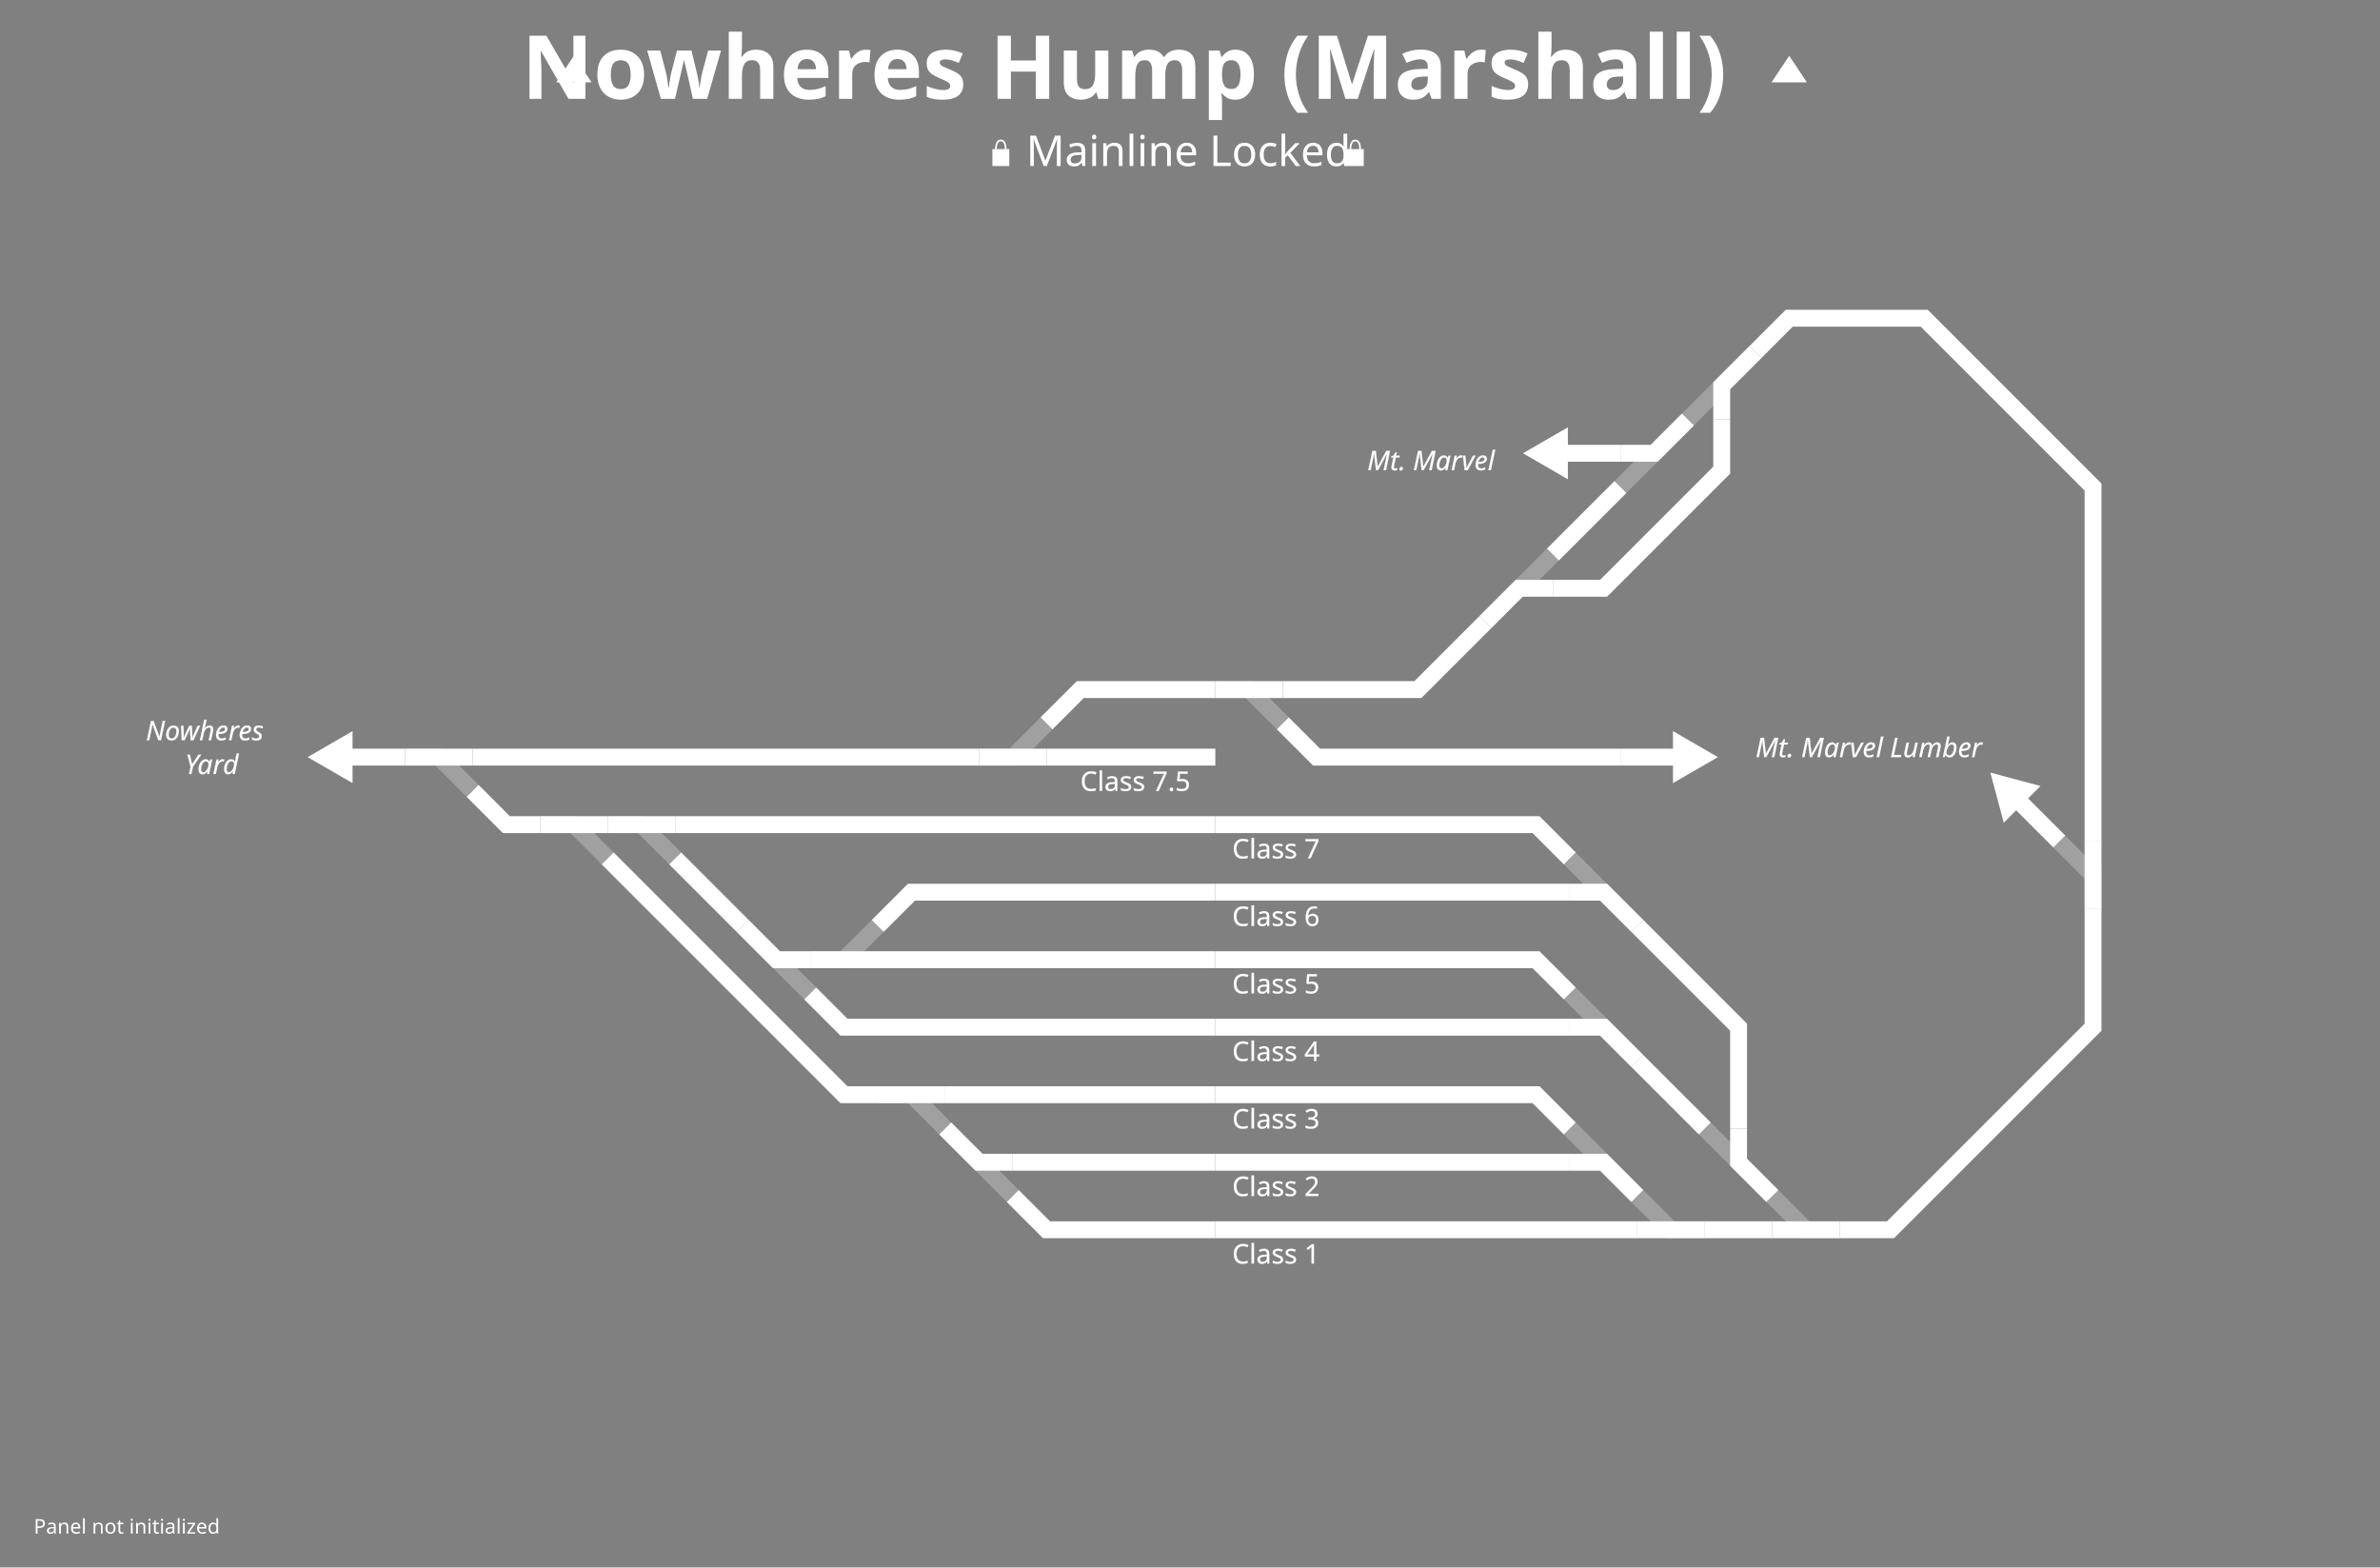
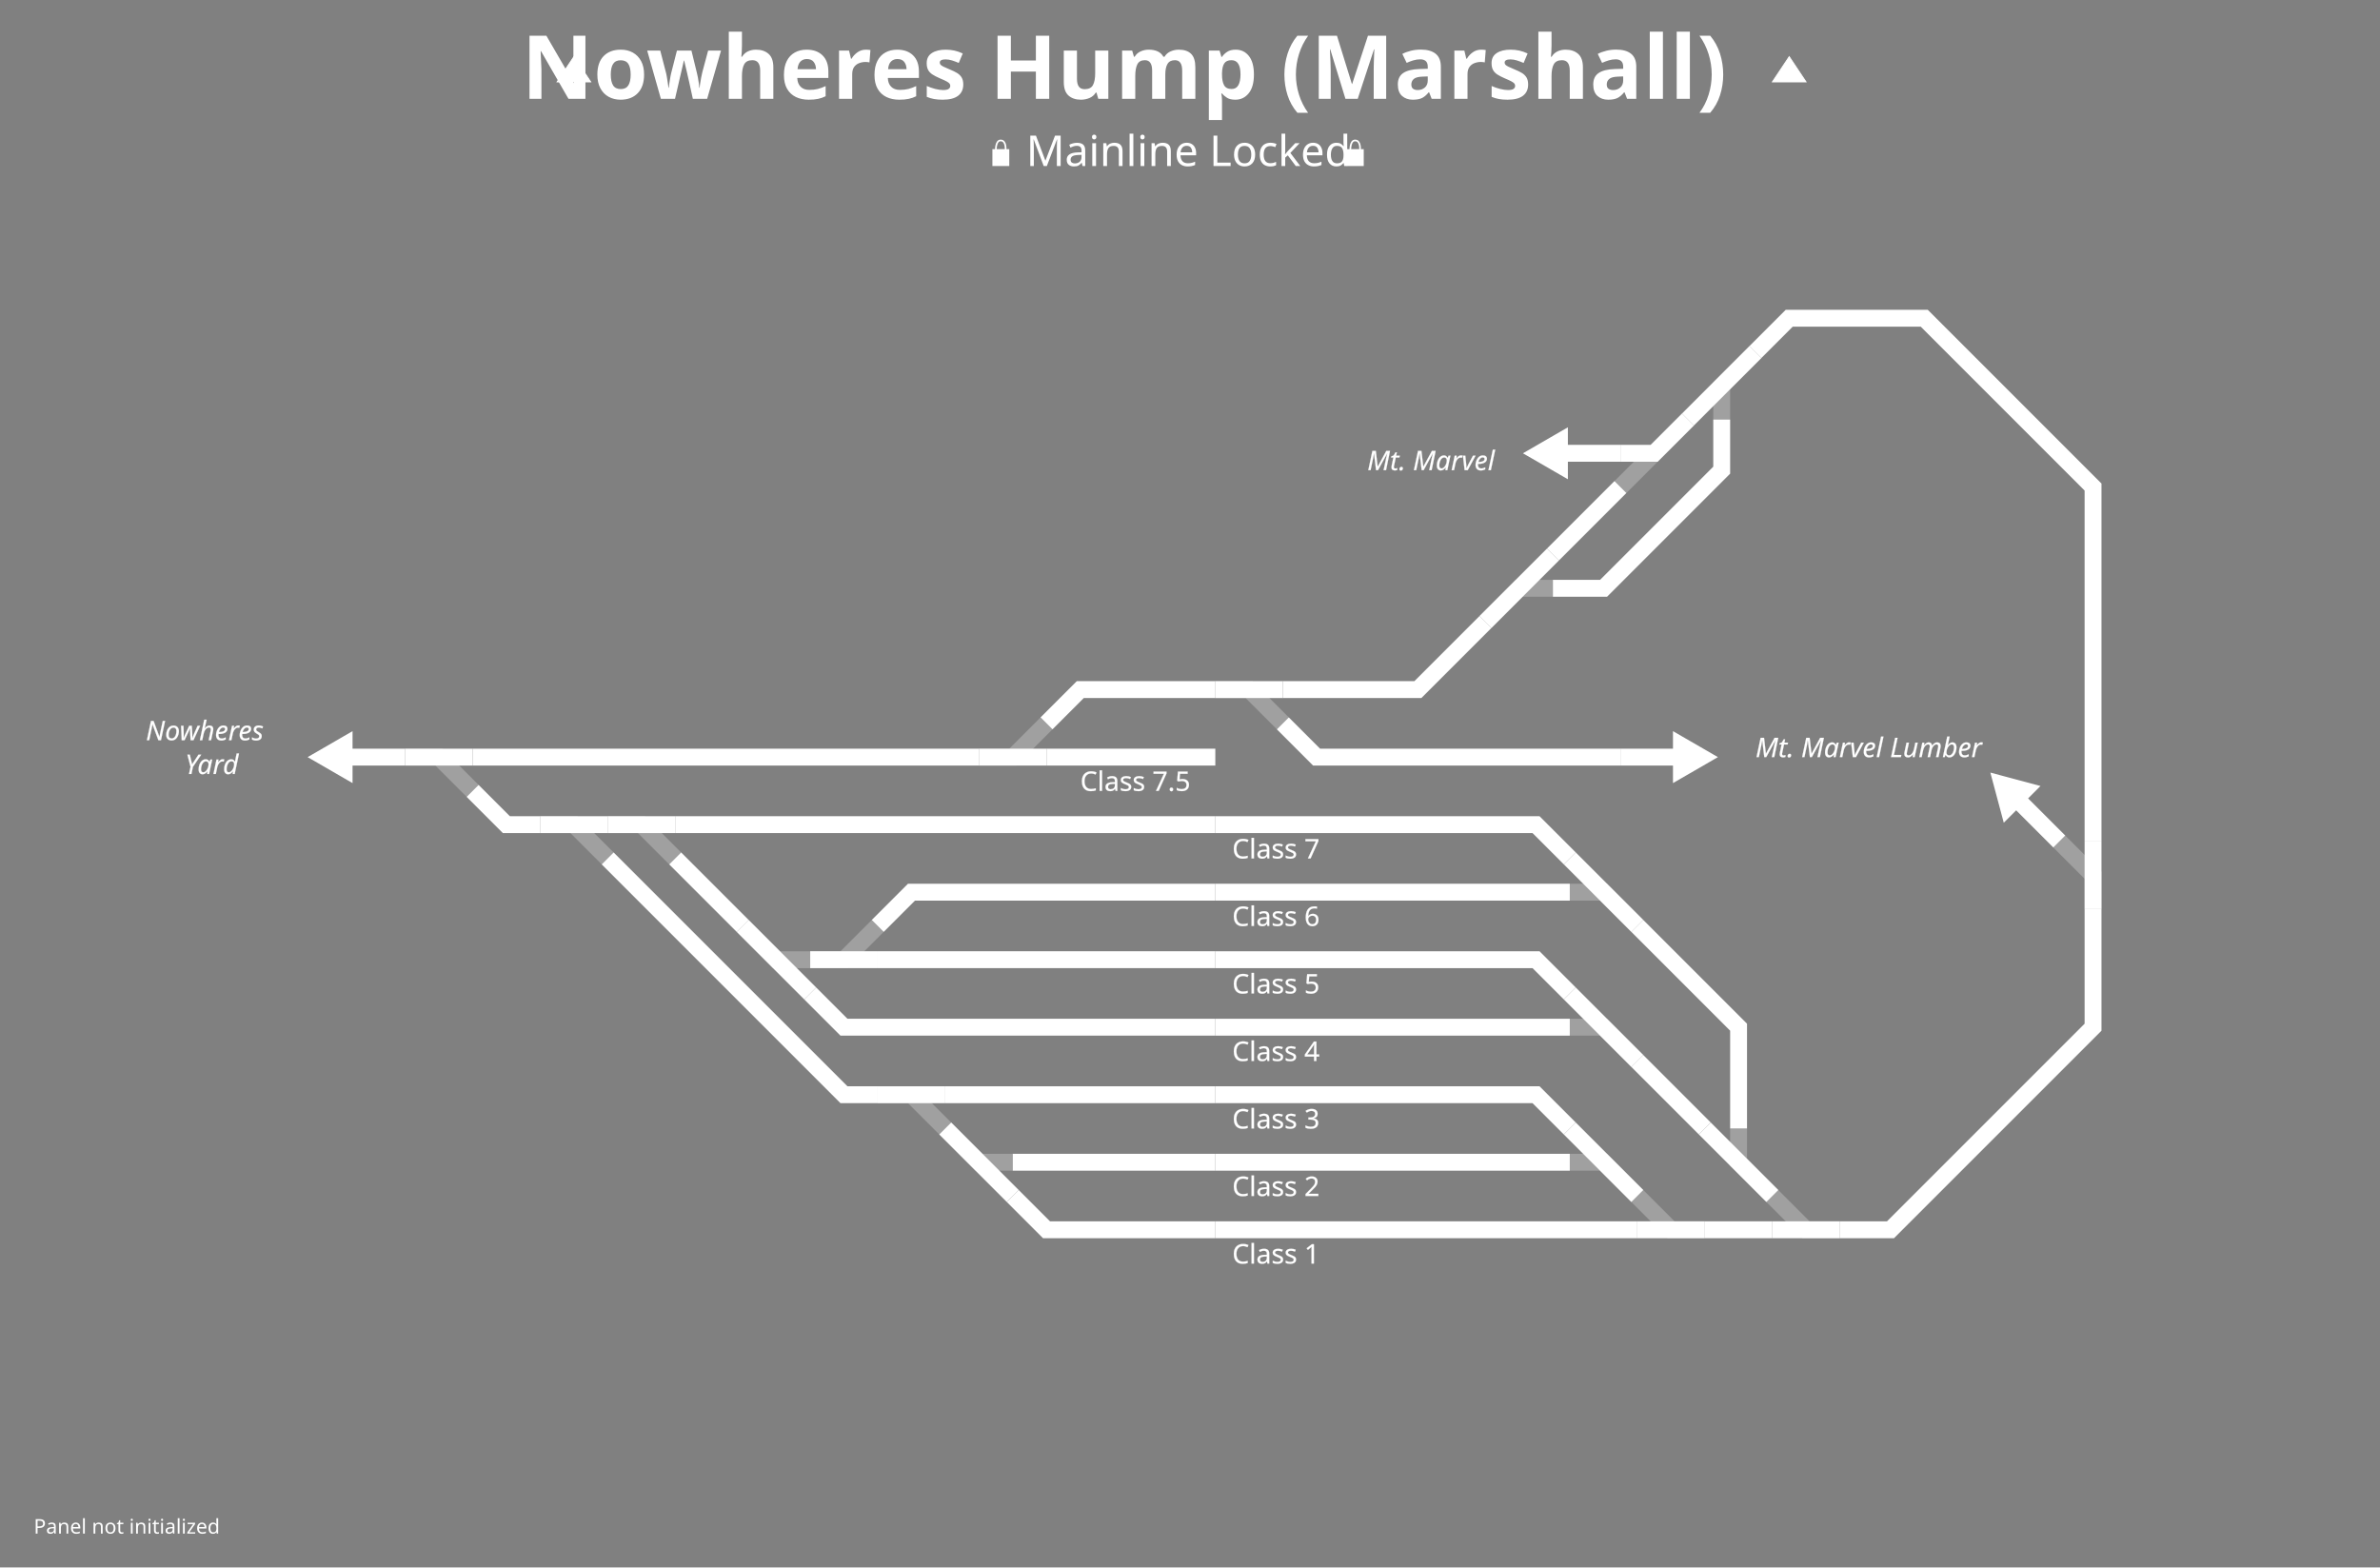
<svg xmlns="http://www.w3.org/2000/svg" xmlns:xlink="http://www.w3.org/1999/xlink" width="1410" height="928.531" id="svg2" version="1.1">
  <defs id="defs4">
    <linearGradient id="linearGradient5066">
      <stop style="stop-color:#000000;stop-opacity:0.188;" offset="0" id="stop5068" />
      <stop style="stop-color:#000000;stop-opacity:0;" offset="1" id="stop5070" />
    </linearGradient>
    <linearGradient id="linearGradient4692">
      <stop id="stop4694" offset="0" style="stop-color:#ffffff;stop-opacity:0.753;" />
      <stop id="stop4696" offset="1" style="stop-color:#ffffff;stop-opacity:0;" />
    </linearGradient>
    <linearGradient id="linearGradient4186">
      <stop style="stop-color:#808080;stop-opacity:1;" offset="0" id="stop4188" />
      <stop style="stop-color:#000000;stop-opacity:0;" offset="1" id="stop4190" />
    </linearGradient>
    <linearGradient id="linearGradient4137" paint="solid">
      <stop style="stop-color:#00ff00;stop-opacity:1;" offset="0" id="stop4139" />
    </linearGradient>
    <linearGradient xlink:href="#linearGradient4186" id="linearGradient4976" gradientUnits="userSpaceOnUse" x1="39.5" y1="75.114" x2="70.5" y2="75.114" />
    <linearGradient xlink:href="#linearGradient4186" id="linearGradient4978" gradientUnits="userSpaceOnUse" x1="39.5" y1="75.114" x2="70.5" y2="75.114" />
    <radialGradient xlink:href="#linearGradient4692" id="radialGradient5060" gradientUnits="userSpaceOnUse" cx="55" cy="75.114" fx="55" fy="75.114" r="15" />
    <radialGradient xlink:href="#linearGradient5066" id="radialGradient5064" gradientUnits="userSpaceOnUse" cx="55" cy="75.114" fx="55" fy="75.114" r="15" />
    <radialGradient xlink:href="#linearGradient4692" id="radialGradient4247" gradientUnits="userSpaceOnUse" cx="55" cy="75.114" fx="55" fy="75.114" r="15" />
    <radialGradient xlink:href="#linearGradient5066" id="radialGradient4249" gradientUnits="userSpaceOnUse" cx="55" cy="75.114" fx="55" fy="75.114" r="15" />
    <radialGradient xlink:href="#linearGradient5066" id="radialGradient4251" gradientUnits="userSpaceOnUse" cx="55" cy="75.114" fx="55" fy="75.114" r="15" />
    <linearGradient xlink:href="#linearGradient4186" id="linearGradient4253" gradientUnits="userSpaceOnUse" x1="39.5" y1="75.114" x2="70.5" y2="75.114" />
    <linearGradient xlink:href="#linearGradient4186" id="linearGradient4255" gradientUnits="userSpaceOnUse" x1="39.5" y1="75.114" x2="70.5" y2="75.114" />
    <marker orient="auto" refY="0" refX="0.6" id="TriangleAuthNBMarker" style="overflow:visible">
      <path id="TriangleAuthNBMarkerPath" d="m 5.77,0 -8.65,5 0,-10 8.65,5 z" style="fill:#00ff00;fill-rule:evenodd;stroke:#00ff00;stroke-width:1pt;marker-start:none" transform="scale(0.2,0.2)" />
    </marker>
    <marker orient="auto" refY="0" refX="-0.6" id="TriangleAuthSBMarker" style="overflow:visible">
      <path id="TriangleAuthSBMarkerPath" d="m 5.77,0 -8.65,5 0,-10 8.65,5 z" style="fill:#00ff00;fill-rule:evenodd;stroke:#00ff00;stroke-width:1pt;marker-start:none" transform="scale(-0.2,-0.2)" />
    </marker>
    <marker orient="auto" refY="0" refX="0.6" id="TriangleOccupiedNBMarker" style="overflow:visible">
      <path id="TriangleOccupiedNBMarkerPath" d="m 5.77,0 -8.65,5 0,-10 8.65,5 z" style="fill:#ff0000;fill-rule:evenodd;stroke:#ff0000;stroke-width:1pt;marker-start:none" transform="scale(0.2,0.2)" />
    </marker>
    <marker orient="auto" refY="0" refX="-0.6" id="TriangleOccupiedSBMarker" style="overflow:visible">
      <path id="TriangleOccupiedSBMarkerPath" d="m 5.77,0 -8.65,5 0,-10 8.65,5 z" style="fill:#ff0000;fill-rule:evenodd;stroke:#ff0000;stroke-width:1pt;marker-start:none" transform="scale(-0.2,-0.2)" />
    </marker>
    <marker orient="auto" refY="0" refX="0" id="TriangleOutM" style="overflow:visible">
      <path id="path4051" d="m 5.77,0 -8.65,5 0,-10 8.65,5 z" style="fill:#ffffff;fill-rule:evenodd;stroke:#ffffff;stroke-width:1pt;marker-start:none" transform="scale(0.25,0.25)" />
    </marker>
    <marker orient="auto" refY="0" refX="0" id="StopM" style="overflow:visible">
      <path id="path4078" d="M 0,5.65 0,-5.65" style="fill:none;stroke:#ffffff;stroke-width:2pt" transform="scale(0.4,0.4)" />
    </marker>
    <marker orient="auto" refY="0" refX="0" id="TriangleInM" style="overflow:visible">
      <path id="path4042" d="m 5.77,0 -8.65,5 0,-10 8.65,5 z" style="fill:#ffffff;fill-rule:evenodd;stroke:#ffffff;stroke-width:1pt;marker-start:none" transform="scale(-0.25,-0.25)" />
    </marker>
    <symbol id="turnout_0deg">
      <path style="fill:none;stroke:#ffffff;stroke-width:10;stroke-linecap:butt;stroke-linejoin:miter;stroke-miterlimit:4;stroke-opacity:0.25;stroke-dasharray:none" d="m 80,300 40,0" id="path3179" />
      <path id="path3181" d="m 80,280 20,20" style="fill:none;stroke:#ffffff;stroke-width:10;stroke-linecap:butt;stroke-linejoin:miter;stroke-miterlimit:4;stroke-opacity:0.25;stroke-dasharray:none" />
    </symbol>
    <symbol id="turnout_45deg">
      <path id="path3201" d="m 260,360 40,40" style="fill:none;stroke:#ffffff;stroke-width:10;stroke-linecap:butt;stroke-linejoin:miter;stroke-miterlimit:4;stroke-opacity:0.25;stroke-dasharray:none" />
      <path style="fill:none;stroke:#ffffff;stroke-width:10;stroke-linecap:butt;stroke-linejoin:miter;stroke-miterlimit:4;stroke-opacity:0.25;stroke-dasharray:none" d="m 260,380 20,0" id="path3203" />
    </symbol>
    <symbol id="ds">
      <path id="path3193" d="m 200,520 30,0" style="fill:none;stroke:#ffffff;stroke-width:10;stroke-linecap:butt;stroke-linejoin:miter;stroke-miterlimit:4;stroke-opacity:0.25;stroke-dasharray:none" />
      <path id="path3195" d="m 210,500 20,20" style="fill:none;stroke:#ffffff;stroke-width:10;stroke-linecap:butt;stroke-linejoin:round;stroke-miterlimit:4;stroke-opacity:0.25;stroke-dasharray:none" />
      <use height="690.115" width="1047.958" y="0" x="0" xlink:href="#doubleslip_guard" id="use3197" />
    </symbol>
    <symbol id="turnout_0deg_normal">
      <path id="turnout_0deg_normalSelected" d="m 80,300 40,0" style="fill:none;stroke:#ffffff;stroke-width:10;stroke-linecap:butt;stroke-linejoin:miter;stroke-miterlimit:4;stroke-opacity:1;stroke-dasharray:none;cursor:pointer" />
      <path style="fill:none;stroke:#ffffff;stroke-width:10;stroke-linecap:butt;stroke-linejoin:miter;stroke-miterlimit:4;stroke-opacity:0.25;stroke-dasharray:none;cursor:pointer" d="m 80,280 20,20" id="turnout_0deg_reverseUnselected" />
    </symbol>
    <symbol id="turnout_0deg_reverse">
      <path style="fill:none;stroke:#ffffff;stroke-width:10;stroke-linecap:butt;stroke-linejoin:miter;stroke-miterlimit:4;stroke-opacity:1;stroke-dasharray:none;cursor:pointer" d="m 80,280 20,20 20,0" id="turnout_0deg_reverseSelected" />
      <path id="turnout_0deg_normalUnselected" d="m 80,300 20,0" style="fill:none;stroke:#ffffff;stroke-width:10;stroke-linecap:butt;stroke-linejoin:miter;stroke-miterlimit:4;stroke-opacity:0.25;stroke-dasharray:none;cursor:pointer" />
    </symbol>
    <symbol id="turnout_45deg_reverse">
      <path id="turnout_45deg_reverseSelected" d="m 260,380 20,0 20,20" style="fill:none;stroke:#ffffff;stroke-width:10;stroke-linecap:butt;stroke-linejoin:miter;stroke-miterlimit:4;stroke-opacity:1;stroke-dasharray:none;cursor:pointer" />
      <path style="fill:none;stroke:#ffffff;stroke-width:10;stroke-linecap:butt;stroke-linejoin:miter;stroke-miterlimit:4;stroke-opacity:0.25;stroke-dasharray:none;cursor:pointer" d="m 260,360 20,20" id="turnout_45deg_normalUnselected" />
    </symbol>
    <symbol id="turnout_45deg_normal">
      <path style="fill:none;stroke:#ffffff;stroke-width:10;stroke-linecap:butt;stroke-linejoin:miter;stroke-miterlimit:4;stroke-opacity:1;stroke-dasharray:none;cursor:pointer" d="m 260,360 40,40" id="turnout_45deg_normalSelected" />
      <path id="turnout_45deg_reverseUnselected" d="m 260,380 20,0" style="fill:none;stroke:#ffffff;stroke-width:10;stroke-linecap:butt;stroke-linejoin:miter;stroke-miterlimit:4;stroke-opacity:0.25;stroke-dasharray:none;cursor:pointer" />
    </symbol>
    <symbol id="ds_normal">
      <path style="fill:none;stroke:#ffffff;stroke-width:10;stroke-linecap:butt;stroke-linejoin:miter;stroke-miterlimit:4;stroke-opacity:1;stroke-dasharray:none;cursor:pointer" d="m 200,520 30,0" id="ds_normal_selected" />
      <path style="fill:none;stroke:#ffffff;stroke-width:10;stroke-linecap:butt;stroke-linejoin:round;stroke-miterlimit:4;stroke-opacity:0.25;stroke-dasharray:none;cursor:pointer" d="m 210,500 20,20" id="ds_normal_unselected" />
      <use id="ds_normal_guard" xlink:href="#doubleslip_guard" x="0" y="0" width="1047.958" height="690.115" />
    </symbol>
    <symbol id="ds_reverse">
      <path id="ds_reverse_selected" d="m 210,500 20,20 2.071,0" style="fill:none;stroke:#ffffff;stroke-width:10;stroke-linecap:butt;stroke-linejoin:round;stroke-miterlimit:4;stroke-opacity:1;stroke-dasharray:none;cursor:pointer" />
      <path id="ds_reverse_unselected" d="m 200,520 30,0" style="fill:none;stroke:#ffffff;stroke-width:10;stroke-linecap:butt;stroke-linejoin:miter;stroke-miterlimit:4;stroke-opacity:0.25;stroke-dasharray:none;cursor:pointer" />
      <use height="690.115" width="1047.958" y="0" x="0" xlink:href="#doubleslip_guard" id="ds_reverse_guard" />
    </symbol>
    <symbol id="doubleslip_guard">
      <path style="fill:none;stroke:#ffffff;stroke-width:2;stroke-linecap:butt;stroke-linejoin:round;stroke-miterlimit:4;stroke-opacity:0.25;stroke-dasharray:none;cursor:pointer" d="m 221,501 12,12 10,0" id="path3187" />
      <path id="path3189" d="m 210,527 7,0" style="fill:none;stroke:#ffffff;stroke-width:2;stroke-linecap:butt;stroke-linejoin:round;stroke-miterlimit:4;stroke-opacity:0.25;stroke-dasharray:none;cursor:pointer" />
    </symbol>
    <symbol id="dblxovr_0deg_normal">
      <path style="opacity:0.203;fill:none;stroke:#ffffff;stroke-width:10;stroke-linecap:butt;stroke-linejoin:miter;stroke-miterlimit:4;stroke-opacity:1;stroke-dasharray:none;cursor:pointer" d="m 600,574.094 20,0 40,-40 20,0" id="path3963" />
      <path style="fill:none;stroke:#ffffff;stroke-width:10;stroke-linecap:butt;stroke-linejoin:miter;stroke-miterlimit:4;stroke-opacity:1;stroke-dasharray:none;cursor:pointer" d="m 600,534.094 80,0" id="path3965" />
      <path id="path3967" d="m 600,534.094 20,0 16.461,16.461" style="opacity:0.198;fill:none;stroke:#ffffff;stroke-width:10;stroke-linecap:butt;stroke-linejoin:miter;stroke-miterlimit:4;stroke-opacity:1;stroke-dasharray:none;cursor:pointer" />
      <path id="path3969" d="m 600,574.094 80,0" style="fill:none;stroke:#ffffff;stroke-width:10;stroke-linecap:butt;stroke-linejoin:miter;stroke-miterlimit:4;stroke-opacity:1;stroke-dasharray:none;cursor:pointer" />
      <path style="opacity:0.198;fill:none;stroke:#ffffff;stroke-width:10;stroke-linecap:butt;stroke-linejoin:miter;stroke-miterlimit:4;stroke-opacity:1;stroke-dasharray:none;cursor:pointer" d="m 680,574.094 -20,0 -16.461,-16.461" id="path3973" />
    </symbol>
    <symbol id="dblxovr_0deg_reverse">
      <path transform="translate(0,3.979257)" id="path3953" d="m 600,570.115 20,0 40,-40 20,0" style="fill:none;stroke:#ffffff;stroke-width:10;stroke-linecap:butt;stroke-linejoin:miter;stroke-miterlimit:4;stroke-opacity:1;stroke-dasharray:none;cursor:pointer" />
      <path id="path3959" d="m 600,574.094 80,0" style="opacity:0.25;fill:none;stroke:#ffffff;stroke-width:10;stroke-linecap:butt;stroke-linejoin:miter;stroke-miterlimit:4;stroke-opacity:1;stroke-dasharray:none;cursor:pointer" />
      <path style="fill:none;stroke:#ffffff;stroke-width:10;stroke-linecap:butt;stroke-linejoin:miter;stroke-miterlimit:4;stroke-opacity:1;stroke-dasharray:none;cursor:pointer" d="m 600,534.094 20,0 40,40 20,0" id="path3955" />
      <path style="opacity:0.25;fill:none;stroke:#ffffff;stroke-width:10;stroke-linecap:butt;stroke-linejoin:miter;stroke-miterlimit:4;stroke-opacity:1;stroke-dasharray:none;cursor:pointer" d="m 600,534.094 80,0" id="path3961" />
    </symbol>
    <symbol id="dblxovr_45deg_normal">
      <path style="opacity:0.25;fill:none;stroke:#ffffff;stroke-width:10;stroke-linecap:butt;stroke-linejoin:miter;stroke-miterlimit:4;stroke-opacity:1;stroke-dasharray:none;cursor:pointer" d="m 740,594.094 0,25" id="path3916" />
      <path style="opacity:0.25;fill:none;stroke:#ffffff;stroke-width:10;stroke-linecap:butt;stroke-linejoin:miter;stroke-miterlimit:4;stroke-opacity:1;stroke-dasharray:none;cursor:pointer" d="m 710,624.094 60,0" id="path3918" />
      <path style="fill:none;stroke:#ffffff;stroke-width:10;stroke-linecap:butt;stroke-linejoin:miter;stroke-miterlimit:4;stroke-opacity:1;stroke-dasharray:none;cursor:pointer" d="m 720,574.094 70,70" id="path3920" />
      <path id="path3922" d="m 690,604.094 70,70" style="fill:none;stroke:#ffffff;stroke-width:10;stroke-linecap:butt;stroke-linejoin:miter;stroke-miterlimit:4;stroke-opacity:1;stroke-dasharray:none;cursor:pointer" />
      <path id="path3924" d="m 740,629.094 0,25" style="opacity:0.25;fill:none;stroke:#ffffff;stroke-width:10;stroke-linecap:butt;stroke-linejoin:miter;stroke-miterlimit:4;stroke-opacity:1;stroke-dasharray:none;cursor:pointer" />
    </symbol>
    <symbol id="dblxovr_45deg_reverse">
      <path id="path3122" d="m 720,574.094 20,20 0,60 20,20" style="fill:none;stroke:#ffffff;stroke-width:10;stroke-linecap:butt;stroke-linejoin:miter;stroke-miterlimit:4;stroke-opacity:1;stroke-dasharray:none;cursor:pointer" />
      <path id="path3124" d="m 690,604.094 20,20 60,0 20,20" style="fill:none;stroke:#ffffff;stroke-width:10;stroke-linecap:butt;stroke-linejoin:miter;stroke-miterlimit:4;stroke-opacity:1;stroke-dasharray:none;cursor:pointer" />
      <path id="path3912" d="m 720,574.094 70,70" style="opacity:0.25;fill:none;stroke:#ffffff;stroke-width:10;stroke-linecap:butt;stroke-linejoin:miter;stroke-miterlimit:4;stroke-opacity:1;stroke-dasharray:none;cursor:pointer" />
      <path style="opacity:0.25;fill:none;stroke:#ffffff;stroke-width:10;stroke-linecap:butt;stroke-linejoin:miter;stroke-miterlimit:4;stroke-opacity:1;stroke-dasharray:none;cursor:pointer" d="m 690,604.094 70,70" id="path3914" />
    </symbol>
  </defs>
  <g id="backgroundLayer" transform="translate(0,-312.2474)">
    <rect style="fill:#808080;fill-opacity:1;fill-rule:evenodd;stroke:none" id="panelBackgroundSmall" width="1047.958" height="690.115" x="0" y="312.247" />
    <rect y="312.247" x="0" height="928.531" width="1410" id="panelBackground" style="fill:#808080;fill-opacity:1;fill-rule:evenodd;stroke:none" />
  </g>
  <g id="textLayer" transform="translate(0,-3.979763)" style="display:inline">
    <text xml:space="preserve" style="font-size:52.338px;font-style:normal;font-variant:normal;font-weight:bold;font-stretch:normal;text-align:center;line-height:125%;letter-spacing:0px;word-spacing:0px;writing-mode:lr-tb;text-anchor:middle;fill:#ffffff;fill-opacity:1;stroke:none;font-family:Trebuchet MS;-inkscape-font-specification:Trebuchet MS Bold" x="700" y="62.511" id="panelTitle">
      <tspan id="tspan3823" x="700" y="62.511">Nowheres Hump (Marshall)</tspan>
    </text>
    <text id="panelStatus" y="912.511" x="20" style="font-size:12px;font-style:normal;font-variant:normal;font-weight:normal;font-stretch:normal;text-align:start;line-height:125%;letter-spacing:0px;word-spacing:0px;writing-mode:lr-tb;text-anchor:start;fill:#ffffff;fill-opacity:1;stroke:none;font-family:Trebuchet MS;-inkscape-font-specification:Trebuchet MS" xml:space="preserve">
      <tspan y="912.511" x="20" id="tspanPanelStatus">Panel not initialized</tspan>
    </text>
    <path style="fill:#ffffff;fill-opacity:1;stroke:#ffffff;stroke-width:0.5px;stroke-linecap:butt;stroke-linejoin:miter;stroke-opacity:1" d="m 340,37.511 -10,15 20,0 z" id="leftLevelTriangle" />
    <use x="0" y="0" xlink:href="#leftLevelTriangle" id="rightLevelTriangle" transform="translate(720,0)" width="1047.958" height="690.115" />
    <g id="mainlineLockedGroup" transform="translate(207.9322,-1.762709)">
      <text xml:space="preserve" style="font-size:25.23px;font-style:normal;font-variant:normal;font-weight:normal;font-stretch:normal;text-align:start;line-height:125%;letter-spacing:0px;word-spacing:0px;writing-mode:lr-tb;text-anchor:start;fill:#ffffff;fill-opacity:1;stroke:none;font-family:Trebuchet MS;-inkscape-font-specification:Trebuchet MS" x="400" y="104.094" id="mainlineLockedText">
        <tspan y="104.094" x="400" id="tspan3321">Mainline Locked</tspan>
      </text>
      <g id="leftLock">
        <rect id="lockBody" width="10" height="10" x="380" y="94.094" style="fill:#ffffff;fill-opacity:1;stroke:none" />
        <path style="fill:none;stroke:#ffffff;stroke-width:1px;stroke-linecap:butt;stroke-linejoin:miter;stroke-opacity:1" d="m 382.068,94.274 c 0,0 -0.12,-5.383 2.818,-5.323 3.358,-0.06 2.924,5.323 2.924,5.323" id="path4159" />
      </g>
      <use height="690.115" width="1047.958" transform="translate(210,1.3237304e-6)" id="rightLock" xlink:href="#leftLock" y="0" x="0" />
    </g>
  </g>
  <g id="industrialTrackLayer" transform="translate(0,-3.979763)" style="display:inline">
    <g id="g3187" transform="translate(40,158.4167)">
-       <path style="fill:none;stroke:#ffffff;stroke-width:10;stroke-linecap:butt;stroke-linejoin:miter;stroke-miterlimit:4;stroke-opacity:1;stroke-dasharray:none" d="m 440,414.094 -20,0 -20,-20" id="TO415.N" />
-       <path id="TO415.R" d="m 440,434.094 c -13.333,-13.333 -26.667,-26.667 -40,-40" style="opacity:0.25;fill:none;stroke:#ffffff;stroke-width:10;stroke-linecap:butt;stroke-linejoin:miter;stroke-miterlimit:4;stroke-opacity:1;stroke-dasharray:none" />
+       <path style="opacity:0.25;fill:none;stroke:#ffffff;stroke-width:10;stroke-linecap:butt;stroke-linejoin:miter;stroke-miterlimit:4;stroke-opacity:1;stroke-dasharray:none" d="m 440,414.094 -20,0 -20,-20" id="TO415.N" />
+       <path id="TO415.R" d="m 440,434.094 c -13.333,-13.333 -26.667,-26.667 -40,-40" style="fill:none;stroke:#ffffff;stroke-width:10;stroke-linecap:butt;stroke-linejoin:miter;stroke-miterlimit:4;stroke-opacity:1;stroke-dasharray:none" />
    </g>
    <g id="g126" transform="translate(160,278.4167)">
-       <path style="fill:none;stroke:#ffffff;stroke-width:10;stroke-linecap:butt;stroke-linejoin:miter;stroke-miterlimit:4;stroke-opacity:1;stroke-dasharray:none" d="m 440,414.094 -20,0 -20,-20" id="TO414.N" />
-       <path id="TO414.R" d="m 440,434.094 c -13.333,-13.333 -26.667,-26.667 -40,-40" style="opacity:0.25;fill:none;stroke:#ffffff;stroke-width:10;stroke-linecap:butt;stroke-linejoin:miter;stroke-miterlimit:4;stroke-opacity:1;stroke-dasharray:none" />
+       <path style="opacity:0.25;fill:none;stroke:#ffffff;stroke-width:10;stroke-linecap:butt;stroke-linejoin:miter;stroke-miterlimit:4;stroke-opacity:1;stroke-dasharray:none" d="m 440,414.094 -20,0 -20,-20" id="TO414.N" />
+       <path id="TO414.R" d="m 440,434.094 c -13.333,-13.333 -26.667,-26.667 -40,-40" style="fill:none;stroke:#ffffff;stroke-width:10;stroke-linecap:butt;stroke-linejoin:miter;stroke-miterlimit:4;stroke-opacity:1;stroke-dasharray:none" />
    </g>
    <g id="g130" transform="matrix(1,0,0,-1,480,766.6057)">
-       <path style="fill:none;stroke:#ffffff;stroke-width:10;stroke-linecap:butt;stroke-linejoin:miter;stroke-miterlimit:4;stroke-opacity:1;stroke-dasharray:none" d="m 440,414.094 -20,0 -20,-20" id="TOxx.N" />
-       <path id="TOxx.R" d="m 440,434.094 c -13.333,-13.333 -26.667,-26.667 -40,-40" style="opacity:0.25;fill:none;stroke:#ffffff;stroke-width:10;stroke-linecap:butt;stroke-linejoin:miter;stroke-miterlimit:4;stroke-opacity:1;stroke-dasharray:none" />
+       <path style="opacity:0.25;fill:none;stroke:#ffffff;stroke-width:10;stroke-linecap:butt;stroke-linejoin:miter;stroke-miterlimit:4;stroke-opacity:1;stroke-dasharray:none" d="m 440,414.094 -20,0 -20,-20" id="TOxx.N" />
+       <path id="TOxx.R" d="m 440,434.094 c -13.333,-13.333 -26.667,-26.667 -40,-40" style="fill:none;stroke:#ffffff;stroke-width:10;stroke-linecap:butt;stroke-linejoin:miter;stroke-miterlimit:4;stroke-opacity:1;stroke-dasharray:none" />
    </g>
    <g id="g134" transform="matrix(0,1,-1,0,1434.094,-187.4888)">
-       <path style="fill:none;stroke:#ffffff;stroke-width:10;stroke-linecap:butt;stroke-linejoin:miter;stroke-miterlimit:4;stroke-opacity:1;stroke-dasharray:none" d="m 440,414.094 -20,0 -20,-20" id="TOyy.N" />
-       <path id="TOyy.R" d="m 440,434.094 c -13.333,-13.333 -26.667,-26.667 -40,-40" style="opacity:0.25;fill:none;stroke:#ffffff;stroke-width:10;stroke-linecap:butt;stroke-linejoin:miter;stroke-miterlimit:4;stroke-opacity:1;stroke-dasharray:none" />
+       <path style="opacity:0.25;fill:none;stroke:#ffffff;stroke-width:10;stroke-linecap:butt;stroke-linejoin:miter;stroke-miterlimit:4;stroke-opacity:1;stroke-dasharray:none" d="m 440,414.094 -20,0 -20,-20" id="TOyy.N" />
+       <path id="TOyy.R" d="m 440,434.094 c -13.333,-13.333 -26.667,-26.667 -40,-40" style="fill:none;stroke:#ffffff;stroke-width:10;stroke-linecap:butt;stroke-linejoin:miter;stroke-miterlimit:4;stroke-opacity:1;stroke-dasharray:none" />
    </g>
    <g id="g138" transform="matrix(-1,0,0,-1,1370,1106.606)">
-       <path style="fill:none;stroke:#ffffff;stroke-width:10;stroke-linecap:butt;stroke-linejoin:miter;stroke-miterlimit:4;stroke-opacity:1;stroke-dasharray:none" d="m 440,414.094 -20,0 -20,-20" id="TO402.N" />
-       <path id="TO402.R" d="m 440,434.094 c -13.333,-13.333 -26.667,-26.667 -40,-40" style="opacity:0.25;fill:none;stroke:#ffffff;stroke-width:10;stroke-linecap:butt;stroke-linejoin:miter;stroke-miterlimit:4;stroke-opacity:1;stroke-dasharray:none" />
+       <path style="opacity:0.25;fill:none;stroke:#ffffff;stroke-width:10;stroke-linecap:butt;stroke-linejoin:miter;stroke-miterlimit:4;stroke-opacity:1;stroke-dasharray:none" d="m 440,414.094 -20,0 -20,-20" id="TO402.N" />
+       <path id="TO402.R" d="m 440,434.094 c -13.333,-13.333 -26.667,-26.667 -40,-40" style="fill:none;stroke:#ffffff;stroke-width:10;stroke-linecap:butt;stroke-linejoin:miter;stroke-miterlimit:4;stroke-opacity:1;stroke-dasharray:none" />
    </g>
    <g id="g142" transform="matrix(0,-1,-1,0,1444.094,1112.511)">
-       <path style="fill:none;stroke:#ffffff;stroke-width:10;stroke-linecap:butt;stroke-linejoin:miter;stroke-miterlimit:4;stroke-opacity:1;stroke-dasharray:none" d="m 440,414.094 -20,0 -20,-20" id="TO403.R" />
-       <path id="TO403.N" d="m 440,434.094 c -13.333,-13.333 -26.667,-26.667 -40,-40" style="opacity:0.25;fill:none;stroke:#ffffff;stroke-width:10;stroke-linecap:butt;stroke-linejoin:miter;stroke-miterlimit:4;stroke-opacity:1;stroke-dasharray:none" />
+       <path style="opacity:0.25;fill:none;stroke:#ffffff;stroke-width:10;stroke-linecap:butt;stroke-linejoin:miter;stroke-miterlimit:4;stroke-opacity:1;stroke-dasharray:none" d="m 440,414.094 -20,0 -20,-20" id="TO403.R" />
+       <path id="TO403.N" d="m 440,434.094 c -13.333,-13.333 -26.667,-26.667 -40,-40" style="fill:none;stroke:#ffffff;stroke-width:10;stroke-linecap:butt;stroke-linejoin:miter;stroke-miterlimit:4;stroke-opacity:1;stroke-dasharray:none" />
    </g>
    <g id="g146" transform="matrix(-1,0,0,-1,1370,1026.606)">
-       <path style="fill:none;stroke:#ffffff;stroke-width:10;stroke-linecap:butt;stroke-linejoin:miter;stroke-miterlimit:4;stroke-opacity:1;stroke-dasharray:none" d="m 440,414.094 -20,0 -20,-20" id="TO404.N" />
-       <path id="TO404.R" d="m 440,434.094 c -13.333,-13.333 -26.667,-26.667 -40,-40" style="opacity:0.25;fill:none;stroke:#ffffff;stroke-width:10;stroke-linecap:butt;stroke-linejoin:miter;stroke-miterlimit:4;stroke-opacity:1;stroke-dasharray:none" />
+       <path style="opacity:0.25;fill:none;stroke:#ffffff;stroke-width:10;stroke-linecap:butt;stroke-linejoin:miter;stroke-miterlimit:4;stroke-opacity:1;stroke-dasharray:none" d="m 440,414.094 -20,0 -20,-20" id="TO404.N" />
+       <path id="TO404.R" d="m 440,434.094 c -13.333,-13.333 -26.667,-26.667 -40,-40" style="fill:none;stroke:#ffffff;stroke-width:10;stroke-linecap:butt;stroke-linejoin:miter;stroke-miterlimit:4;stroke-opacity:1;stroke-dasharray:none" />
    </g>
    <g id="g150" transform="matrix(-1,0,0,-1,1370,946.6057)">
-       <path style="fill:none;stroke:#ffffff;stroke-width:10;stroke-linecap:butt;stroke-linejoin:miter;stroke-miterlimit:4;stroke-opacity:1;stroke-dasharray:none" d="m 440,414.094 -20,0 -20,-20" id="TO405.N" />
-       <path id="TO405.R" d="m 440,434.094 c -13.333,-13.333 -26.667,-26.667 -40,-40" style="opacity:0.25;fill:none;stroke:#ffffff;stroke-width:10;stroke-linecap:butt;stroke-linejoin:miter;stroke-miterlimit:4;stroke-opacity:1;stroke-dasharray:none" />
+       <path style="opacity:0.25;fill:none;stroke:#ffffff;stroke-width:10;stroke-linecap:butt;stroke-linejoin:miter;stroke-miterlimit:4;stroke-opacity:1;stroke-dasharray:none" d="m 440,414.094 -20,0 -20,-20" id="TO405.N" />
+       <path id="TO405.R" d="m 440,434.094 c -13.333,-13.333 -26.667,-26.667 -40,-40" style="fill:none;stroke:#ffffff;stroke-width:10;stroke-linecap:butt;stroke-linejoin:miter;stroke-miterlimit:4;stroke-opacity:1;stroke-dasharray:none" />
    </g>
    <g id="g3199" transform="matrix(-1,0,0,-1,800,986.6057)">
      <path style="opacity:0.25;fill:none;stroke:#ffffff;stroke-width:10;stroke-linecap:butt;stroke-linejoin:miter;stroke-miterlimit:4;stroke-opacity:1;stroke-dasharray:none" d="m 520,514.095 20,20 20,0" id="TO410.N" />
      <path id="TO410.R" d="m 520,534.095 40,0" style="fill:none;stroke:#ffffff;stroke-width:10;stroke-linecap:butt;stroke-linejoin:miter;stroke-miterlimit:4;stroke-opacity:1;stroke-dasharray:none" />
    </g>
    <g id="g157" transform="matrix(-1,0,0,-1,880,1026.606)">
      <path style="opacity:0.25;fill:none;stroke:#ffffff;stroke-width:10;stroke-linecap:butt;stroke-linejoin:miter;stroke-miterlimit:4;stroke-opacity:1;stroke-dasharray:none" d="m 520,514.095 20,20 20,0" id="TO411.N" />
      <path id="TO411.R" d="m 520,534.095 40,0" style="fill:none;stroke:#ffffff;stroke-width:10;stroke-linecap:butt;stroke-linejoin:miter;stroke-miterlimit:4;stroke-opacity:1;stroke-dasharray:none" />
    </g>
    <g id="g161" transform="matrix(-1,0,0,-1,920,1026.606)">
      <path style="opacity:0.25;fill:none;stroke:#ffffff;stroke-width:10;stroke-linecap:butt;stroke-linejoin:miter;stroke-miterlimit:4;stroke-opacity:1;stroke-dasharray:none" d="m 520,514.095 20,20 20,0" id="TO413.N" />
      <path id="TO413.R" d="m 520,534.095 40,0" style="fill:none;stroke:#ffffff;stroke-width:10;stroke-linecap:butt;stroke-linejoin:miter;stroke-miterlimit:4;stroke-opacity:1;stroke-dasharray:none" />
    </g>
    <g id="g165" transform="matrix(-1,0,0,1,1040,38.4167)">
      <path style="opacity:0.25;fill:none;stroke:#ffffff;stroke-width:10;stroke-linecap:butt;stroke-linejoin:miter;stroke-miterlimit:4;stroke-opacity:1;stroke-dasharray:none" d="m 520,514.095 20,20 20,0" id="TO417.N" />
      <path id="TO417.R" d="m 520,534.095 40,0" style="fill:none;stroke:#ffffff;stroke-width:10;stroke-linecap:butt;stroke-linejoin:miter;stroke-miterlimit:4;stroke-opacity:1;stroke-dasharray:none" />
    </g>
    <g id="g169" transform="matrix(-1,0,0,-1,1080,1186.606)">
      <path style="opacity:0.25;fill:none;stroke:#ffffff;stroke-width:10;stroke-linecap:butt;stroke-linejoin:miter;stroke-miterlimit:4;stroke-opacity:1;stroke-dasharray:none" d="m 520,514.095 20,20 20,0" id="TO412.N" />
      <path id="TO412.R" d="m 520,534.095 40,0" style="fill:none;stroke:#ffffff;stroke-width:10;stroke-linecap:butt;stroke-linejoin:miter;stroke-miterlimit:4;stroke-opacity:1;stroke-dasharray:none" />
    </g>
    <g id="g173" transform="matrix(-1,0,0,1,1140,-81.5833)">
      <path style="opacity:0.25;fill:none;stroke:#ffffff;stroke-width:10;stroke-linecap:butt;stroke-linejoin:miter;stroke-miterlimit:4;stroke-opacity:1;stroke-dasharray:none" d="m 520,514.095 20,20 20,0" id="TO416.N" />
      <path id="TO416.R" d="m 520,534.095 40,0" style="fill:none;stroke:#ffffff;stroke-width:10;stroke-linecap:butt;stroke-linejoin:miter;stroke-miterlimit:4;stroke-opacity:1;stroke-dasharray:none" />
    </g>
    <g id="g177" transform="matrix(-1,0,0,-1,1280,946.6057)">
      <path style="opacity:0.25;fill:none;stroke:#ffffff;stroke-width:10;stroke-linecap:butt;stroke-linejoin:miter;stroke-miterlimit:4;stroke-opacity:1;stroke-dasharray:none" d="m 520,514.095 20,20 20,0" id="TO419.N" />
      <path id="TO419.R" d="m 520,534.095 40,0" style="fill:none;stroke:#ffffff;stroke-width:10;stroke-linecap:butt;stroke-linejoin:miter;stroke-miterlimit:4;stroke-opacity:1;stroke-dasharray:none" />
    </g>
    <g id="g181" transform="translate(450,198.4167)">
      <path style="opacity:0.25;fill:none;stroke:#ffffff;stroke-width:10;stroke-linecap:butt;stroke-linejoin:miter;stroke-miterlimit:4;stroke-opacity:1;stroke-dasharray:none" d="m 520,514.095 20,20 20,0" id="TO401.N" />
      <path id="TO401.R" d="m 520,534.095 40,0" style="fill:none;stroke:#ffffff;stroke-width:10;stroke-linecap:butt;stroke-linejoin:miter;stroke-miterlimit:4;stroke-opacity:1;stroke-dasharray:none" />
    </g>
    <g id="g185" transform="translate(530,198.4167)">
      <path style="opacity:0.25;fill:none;stroke:#ffffff;stroke-width:10;stroke-linecap:butt;stroke-linejoin:miter;stroke-miterlimit:4;stroke-opacity:1;stroke-dasharray:none" d="m 520,514.095 20,20 20,0" id="TO400.N" />
      <path id="TO400.R" d="m 520,534.095 40,0" style="fill:none;stroke:#ffffff;stroke-width:10;stroke-linecap:butt;stroke-linejoin:miter;stroke-miterlimit:4;stroke-opacity:1;stroke-dasharray:none" />
    </g>
    <g id="g189" transform="matrix(0,1,1,0,705.9055,-17.4888)">
      <path style="opacity:0.25;fill:none;stroke:#ffffff;stroke-width:10;stroke-linecap:butt;stroke-linejoin:miter;stroke-miterlimit:4;stroke-opacity:1;stroke-dasharray:none" d="m 520,514.095 20,20 20,0" id="TOzz.R" />
      <path id="TOzz.N" d="m 520,534.095 40,0" style="fill:none;stroke:#ffffff;stroke-width:10;stroke-linecap:butt;stroke-linejoin:miter;stroke-miterlimit:4;stroke-opacity:1;stroke-dasharray:none" />
    </g>
    <path style="fill:none;stroke:#ffffff;stroke-width:10;stroke-linecap:butt;stroke-linejoin:miter;stroke-miterlimit:4;stroke-opacity:1;stroke-dasharray:none" d="m 720,572.511 -200,0" id="class5NorthPath" />
    <path id="class4NorthPath" d="m 720,612.511 -220,0 -20,-20" style="fill:none;stroke:#ffffff;stroke-width:10;stroke-linecap:butt;stroke-linejoin:miter;stroke-miterlimit:4;stroke-opacity:1;stroke-dasharray:none" />
    <path style="fill:none;stroke:#ffffff;stroke-width:10;stroke-linecap:butt;stroke-linejoin:miter;stroke-miterlimit:4;stroke-opacity:1;stroke-dasharray:none" d="m 560,652.511 160,0" id="class3NorthPath" />
    <path id="class2NorthPath" d="m 720,692.511 -120,0" style="fill:none;stroke:#ffffff;stroke-width:10;stroke-linecap:butt;stroke-linejoin:miter;stroke-miterlimit:4;stroke-opacity:1;stroke-dasharray:none" />
    <path style="fill:none;stroke:#ffffff;stroke-width:10;stroke-linecap:butt;stroke-linejoin:miter;stroke-miterlimit:4;stroke-opacity:1;stroke-dasharray:none" d="m 720,412.511 -80,0 -20,20" id="mmLeadPath" />
    <path id="class6NorthPath" d="m 720,532.511 -180,0 -20,20" style="fill:none;stroke:#ffffff;stroke-width:10;stroke-linecap:butt;stroke-linejoin:miter;stroke-miterlimit:4;stroke-opacity:1;stroke-dasharray:none" />
    <path id="class1NorthPath" d="m 720,732.511 -100,0 -20,-20" style="fill:none;stroke:#ffffff;stroke-width:10;stroke-linecap:butt;stroke-linejoin:miter;stroke-miterlimit:4;stroke-opacity:1;stroke-dasharray:none" />
    <path id="class8Path" d="m 720,452.511 -100,0" style="fill:none;stroke:#ffffff;stroke-width:10;stroke-linecap:butt;stroke-linejoin:miter;stroke-miterlimit:4;stroke-opacity:1;stroke-dasharray:none" />
    <path style="fill:none;stroke:#ffffff;stroke-width:10;stroke-linecap:butt;stroke-linejoin:miter;stroke-miterlimit:4;stroke-opacity:1;stroke-dasharray:none" d="m 960,452.511 -180,0 -20,-20" id="mmLumberPath" />
    <path id="mmPath" d="m 880,372.511 -40,40 -80,0" style="fill:none;stroke:#ffffff;stroke-width:10;stroke-linecap:butt;stroke-linejoin:miter;stroke-miterlimit:4;stroke-opacity:1;stroke-dasharray:none" />
    <path id="path3407" d="m 1240,542.511 0,70 -120,120 -30,0" style="fill:none;stroke:#ffffff;stroke-width:10;stroke-linecap:butt;stroke-linejoin:miter;stroke-miterlimit:4;stroke-opacity:1;stroke-dasharray:none" />
    <path style="fill:none;stroke:#ffffff;stroke-width:10;stroke-linecap:butt;stroke-linejoin:miter;stroke-miterlimit:4;stroke-opacity:1;stroke-dasharray:none" d="m 1240,502.511 0,-210 -100,-100 -80,0 -20,20" id="path3419" />
    <path id="path3421" d="m 1020,252.511 0,30 -70,70 -30,0" style="fill:none;stroke:#ffffff;stroke-width:10;stroke-linecap:butt;stroke-linejoin:miter;stroke-miterlimit:4;stroke-opacity:1;stroke-dasharray:none" />
    <path style="fill:none;stroke:#ffffff;stroke-width:10;stroke-linecap:butt;stroke-linejoin:miter;stroke-miterlimit:4;stroke-opacity:1;stroke-dasharray:none" d="m 960,292.511 -40,40" id="path3423" />
    <path id="class7SouthPath" d="m 720,492.511 190,0 20,20" style="fill:none;stroke:#ffffff;stroke-width:10;stroke-linecap:butt;stroke-linejoin:miter;stroke-miterlimit:4;stroke-opacity:1;stroke-dasharray:none" />
    <path style="fill:none;stroke:#ffffff;stroke-width:10;stroke-linecap:butt;stroke-linejoin:miter;stroke-miterlimit:4;stroke-opacity:1;stroke-dasharray:none" d="m 720,572.511 190,0 20,20" id="class5SouthPath" />
    <path id="class3SouthPath" d="m 720,652.511 190,0 20,20" style="fill:none;stroke:#ffffff;stroke-width:10;stroke-linecap:butt;stroke-linejoin:miter;stroke-miterlimit:4;stroke-opacity:1;stroke-dasharray:none" />
    <path style="fill:none;stroke:#ffffff;stroke-width:10;stroke-linecap:butt;stroke-linejoin:miter;stroke-miterlimit:4;stroke-opacity:1;stroke-dasharray:none" d="m 930,692.511 -210,0" id="class2SouthPath" />
    <path id="class1SouthPath" d="m 970,732.511 -250,0" style="fill:none;stroke:#ffffff;stroke-width:10;stroke-linecap:butt;stroke-linejoin:miter;stroke-miterlimit:4;stroke-opacity:1;stroke-dasharray:none" />
    <path style="fill:none;stroke:#ffffff;stroke-width:10;stroke-linecap:butt;stroke-linejoin:miter;stroke-miterlimit:4;stroke-opacity:1;stroke-dasharray:none" d="m 930,612.511 -210,0" id="class4SouthPath" />
    <path id="class6SouthPath" d="m 930,532.511 -210,0" style="fill:none;stroke:#ffffff;stroke-width:10;stroke-linecap:butt;stroke-linejoin:miter;stroke-miterlimit:4;stroke-opacity:1;stroke-dasharray:none" />
    <path style="fill:none;stroke:#ffffff;stroke-width:10;stroke-linecap:butt;stroke-linejoin:miter;stroke-miterlimit:4;stroke-opacity:1;stroke-dasharray:none" d="m 1010,672.511 -40,-40" id="path3465" />
    <path id="path3467" d="m 1050,732.511 -40,0" style="fill:none;stroke:#ffffff;stroke-width:10;stroke-linecap:butt;stroke-linejoin:miter;stroke-miterlimit:4;stroke-opacity:1;stroke-dasharray:none" />
    <path id="path3469" d="m 1030,672.511 0,-60 -60,-60" style="fill:none;stroke:#ffffff;stroke-width:10;stroke-linecap:butt;stroke-linejoin:miter;stroke-miterlimit:4;stroke-opacity:1;stroke-dasharray:none" />
    <path style="fill:none;stroke:#ffffff;stroke-width:10;stroke-linecap:butt;stroke-linejoin:miter;stroke-miterlimit:4;stroke-opacity:1;stroke-dasharray:none" d="m 440,552.511 -40,-40" id="path3483" />
    <path id="path3489" d="m 520,652.511 -20,0 -140,-140" style="fill:none;stroke:#ffffff;stroke-width:10;stroke-linecap:butt;stroke-linejoin:miter;stroke-miterlimit:4;stroke-opacity:1;stroke-dasharray:none" />
    <path style="fill:none;stroke:#ffffff;stroke-width:10;stroke-linecap:butt;stroke-linejoin:miter;stroke-miterlimit:4;stroke-opacity:1;stroke-dasharray:none" d="m 320,492.511 -20,0 -20,-20" id="path3495" />
    <path style="fill:none;stroke:#ffffff;stroke-width:10;stroke-linecap:butt;stroke-linejoin:miter;stroke-miterlimit:4;stroke-opacity:1;stroke-dasharray:none" d="m 580,452.511 -300,0" id="mmPreLeadPath" />
    <path id="class7NorthPath" d="m 720,492.511 -320,0" style="fill:none;stroke:#ffffff;stroke-width:10;stroke-linecap:butt;stroke-linejoin:miter;stroke-miterlimit:4;stroke-opacity:1;stroke-dasharray:none" />
    <path style="fill:none;stroke:#ffffff;stroke-width:10;stroke-linecap:butt;stroke-linejoin:miter;stroke-miterlimit:4;stroke-opacity:1;stroke-dasharray:none;marker-start:url(#TriangleInM)" d="m 200,452.511 40,0" id="path4255" />
    <path id="path3415" d="m 920,272.511 40,0" style="fill:none;stroke:#ffffff;stroke-width:10;stroke-linecap:butt;stroke-linejoin:miter;stroke-miterlimit:4;stroke-opacity:1;stroke-dasharray:none;marker-start:url(#TriangleInM)" />
    <path id="path3413" d="m 1000,452.511 -40,0" style="fill:none;stroke:#ffffff;stroke-width:10;stroke-linecap:butt;stroke-linejoin:miter;stroke-miterlimit:4;stroke-opacity:1;stroke-dasharray:none;marker-start:url(#TriangleInM)" />
    <path style="fill:none;stroke:#ffffff;stroke-width:10;stroke-linecap:butt;stroke-linejoin:miter;stroke-miterlimit:4;stroke-opacity:1;stroke-dasharray:none;marker-start:url(#TriangleInM)" d="M 1191.716,474.227 1220,502.511" id="path3425" />
    <g transform="matrix(-1,0,0,1,1400,-141.5833)" id="g3265">
      <path id="path3267" d="m 440,414.094 -20,0 -20,-20" style="fill:none;stroke:#ffffff;stroke-width:10;stroke-linecap:butt;stroke-linejoin:miter;stroke-miterlimit:4;stroke-opacity:1;stroke-dasharray:none" />
      <path style="opacity:0.25;fill:none;stroke:#ffffff;stroke-width:10;stroke-linecap:butt;stroke-linejoin:miter;stroke-miterlimit:4;stroke-opacity:1;stroke-dasharray:none" d="m 440,434.094 c -13.333,-13.333 -26.667,-26.667 -40,-40" id="path3269" />
    </g>
  </g>
  <g id="mainlineTrackLayer" transform="translate(0,-3.979763)" />
  <g id="mainlinePanelLinkLayer" transform="translate(0,-6.3350832e-5)" style="display:inline" />
  <g id="industrialPanelLinkLayer" transform="translate(0,-5.1335083e-4)">
    <a xlink:href="SVLTimber.svg" id="a3239" transform="translate(870,302.4172)" style="display:inline">
      <text xml:space="preserve" style="font-size:16px;font-style:italic;font-variant:normal;font-weight:normal;font-stretch:normal;text-align:start;line-height:125%;letter-spacing:0px;word-spacing:0px;writing-mode:lr-tb;text-anchor:start;fill:#ffffff;fill-opacity:1;stroke:#ffffff;stroke-width:0.1;stroke-miterlimit:4;stroke-opacity:1;stroke-dasharray:none;font-family:Trebuchet MS;-inkscape-font-specification:Trebuchet MS Italic" x="170" y="146.115" id="text3241">
        <tspan id="tspan3243" x="170" y="146.115">Mt. Marvel Lumber</tspan>
      </text>
    </a>
    <a xlink:href="NowheresYard.svg" style="display:inline" id="pasoLink" transform="translate(-100,312.4172)">
      <text xml:space="preserve" style="font-size:16px;font-style:italic;font-variant:normal;font-weight:normal;font-stretch:normal;text-align:center;line-height:125%;letter-spacing:0px;word-spacing:0px;writing-mode:lr-tb;text-anchor:middle;fill:#ffffff;fill-opacity:1;stroke:#ffffff;stroke-width:0.1;stroke-miterlimit:4;stroke-opacity:1;stroke-dasharray:none;font-family:Trebuchet MS;-inkscape-font-specification:Trebuchet MS Italic" x="240" y="126.115" id="text3120">
        <tspan id="tspan3122" x="240" y="126.115">Nowheres</tspan>
        <tspan x="240" y="146.115" id="tspan3417">Yard</tspan>
      </text>
    </a>
    <a xlink:href="MtMarvel.svg" style="display:inline" transform="translate(640,132.4172)" id="mountMarvelLink">
      <text id="text3126" y="146.115" x="170" style="font-size:16px;font-style:italic;font-variant:normal;font-weight:normal;font-stretch:normal;text-align:start;line-height:125%;letter-spacing:0px;word-spacing:0px;writing-mode:lr-tb;text-anchor:start;fill:#ffffff;fill-opacity:1;stroke:#ffffff;stroke-width:0.1;stroke-miterlimit:4;stroke-opacity:1;stroke-dasharray:none;font-family:Trebuchet MS;-inkscape-font-specification:Trebuchet MS Italic" xml:space="preserve">
        <tspan y="146.115" x="170" id="tspan3128">Mt. Marvel</tspan>
      </text>
    </a>
  </g>
  <g id="trackNameLayer" transform="translate(0,-6.3350832e-5)">
    <text id="text3302" y="748.531" x="730" style="font-size:16px;font-style:normal;font-variant:normal;font-weight:normal;font-stretch:normal;text-align:start;line-height:125%;letter-spacing:0px;word-spacing:0px;writing-mode:lr-tb;text-anchor:start;fill:#ffffff;fill-opacity:1;stroke:#ffffff;stroke-width:0.1;stroke-miterlimit:4;stroke-opacity:1;stroke-dasharray:none;font-family:Trebuchet MS;-inkscape-font-specification:Trebuchet MS" xml:space="preserve">
      <tspan y="748.531" x="730" id="tspan3304">Class 1</tspan>
    </text>
    <text xml:space="preserve" style="font-size:16px;font-style:normal;font-variant:normal;font-weight:normal;font-stretch:normal;text-align:start;line-height:125%;letter-spacing:0px;word-spacing:0px;writing-mode:lr-tb;text-anchor:start;fill:#ffffff;fill-opacity:1;stroke:#ffffff;stroke-width:0.1;stroke-miterlimit:4;stroke-opacity:1;stroke-dasharray:none;font-family:Trebuchet MS;-inkscape-font-specification:Trebuchet MS" x="730" y="708.531" id="text3306">
      <tspan id="tspan3308" x="730" y="708.531">Class 2</tspan>
    </text>
    <text id="text3310" y="668.531" x="730" style="font-size:16px;font-style:normal;font-variant:normal;font-weight:normal;font-stretch:normal;text-align:start;line-height:125%;letter-spacing:0px;word-spacing:0px;writing-mode:lr-tb;text-anchor:start;fill:#ffffff;fill-opacity:1;stroke:#ffffff;stroke-width:0.1;stroke-miterlimit:4;stroke-opacity:1;stroke-dasharray:none;font-family:Trebuchet MS;-inkscape-font-specification:Trebuchet MS" xml:space="preserve">
      <tspan y="668.531" x="730" id="tspan3312">Class 3</tspan>
    </text>
    <text xml:space="preserve" style="font-size:16px;font-style:normal;font-variant:normal;font-weight:normal;font-stretch:normal;text-align:start;line-height:125%;letter-spacing:0px;word-spacing:0px;writing-mode:lr-tb;text-anchor:start;fill:#ffffff;fill-opacity:1;stroke:#ffffff;stroke-width:0.1;stroke-miterlimit:4;stroke-opacity:1;stroke-dasharray:none;font-family:Trebuchet MS;-inkscape-font-specification:Trebuchet MS" x="730" y="628.531" id="text3314">
      <tspan id="tspan3316" x="730" y="628.531">Class 4</tspan>
    </text>
    <text id="text3318" y="588.531" x="730" style="font-size:16px;font-style:normal;font-variant:normal;font-weight:normal;font-stretch:normal;text-align:start;line-height:125%;letter-spacing:0px;word-spacing:0px;writing-mode:lr-tb;text-anchor:start;fill:#ffffff;fill-opacity:1;stroke:#ffffff;stroke-width:0.1;stroke-miterlimit:4;stroke-opacity:1;stroke-dasharray:none;font-family:Trebuchet MS;-inkscape-font-specification:Trebuchet MS" xml:space="preserve">
      <tspan y="588.531" x="730" id="tspan3320">Class 5</tspan>
    </text>
    <text xml:space="preserve" style="font-size:16px;font-style:normal;font-variant:normal;font-weight:normal;font-stretch:normal;text-align:start;line-height:125%;letter-spacing:0px;word-spacing:0px;writing-mode:lr-tb;text-anchor:start;fill:#ffffff;fill-opacity:1;stroke:#ffffff;stroke-width:0.1;stroke-miterlimit:4;stroke-opacity:1;stroke-dasharray:none;font-family:Trebuchet MS;-inkscape-font-specification:Trebuchet MS" x="730" y="548.531" id="text3322">
      <tspan id="tspan3324" x="730" y="548.531">Class 6</tspan>
    </text>
    <text id="text3326" y="508.531" x="730" style="font-size:16px;font-style:normal;font-variant:normal;font-weight:normal;font-stretch:normal;text-align:start;line-height:125%;letter-spacing:0px;word-spacing:0px;writing-mode:lr-tb;text-anchor:start;fill:#ffffff;fill-opacity:1;stroke:#ffffff;stroke-width:0.1;stroke-miterlimit:4;stroke-opacity:1;stroke-dasharray:none;font-family:Trebuchet MS;-inkscape-font-specification:Trebuchet MS" xml:space="preserve">
      <tspan y="508.531" x="730" id="tspan3328">Class 7</tspan>
    </text>
    <text xml:space="preserve" style="font-size:16px;font-style:normal;font-variant:normal;font-weight:normal;font-stretch:normal;text-align:start;line-height:125%;letter-spacing:0px;word-spacing:0px;writing-mode:lr-tb;text-anchor:start;fill:#ffffff;fill-opacity:1;stroke:#ffffff;stroke-width:0.1;stroke-miterlimit:4;stroke-opacity:1;stroke-dasharray:none;font-family:Trebuchet MS;-inkscape-font-specification:Trebuchet MS" x="640" y="468.531" id="text3501">
      <tspan id="tspan3503" x="640" y="468.531">Class 7.5</tspan>
    </text>
  </g>
</svg>
